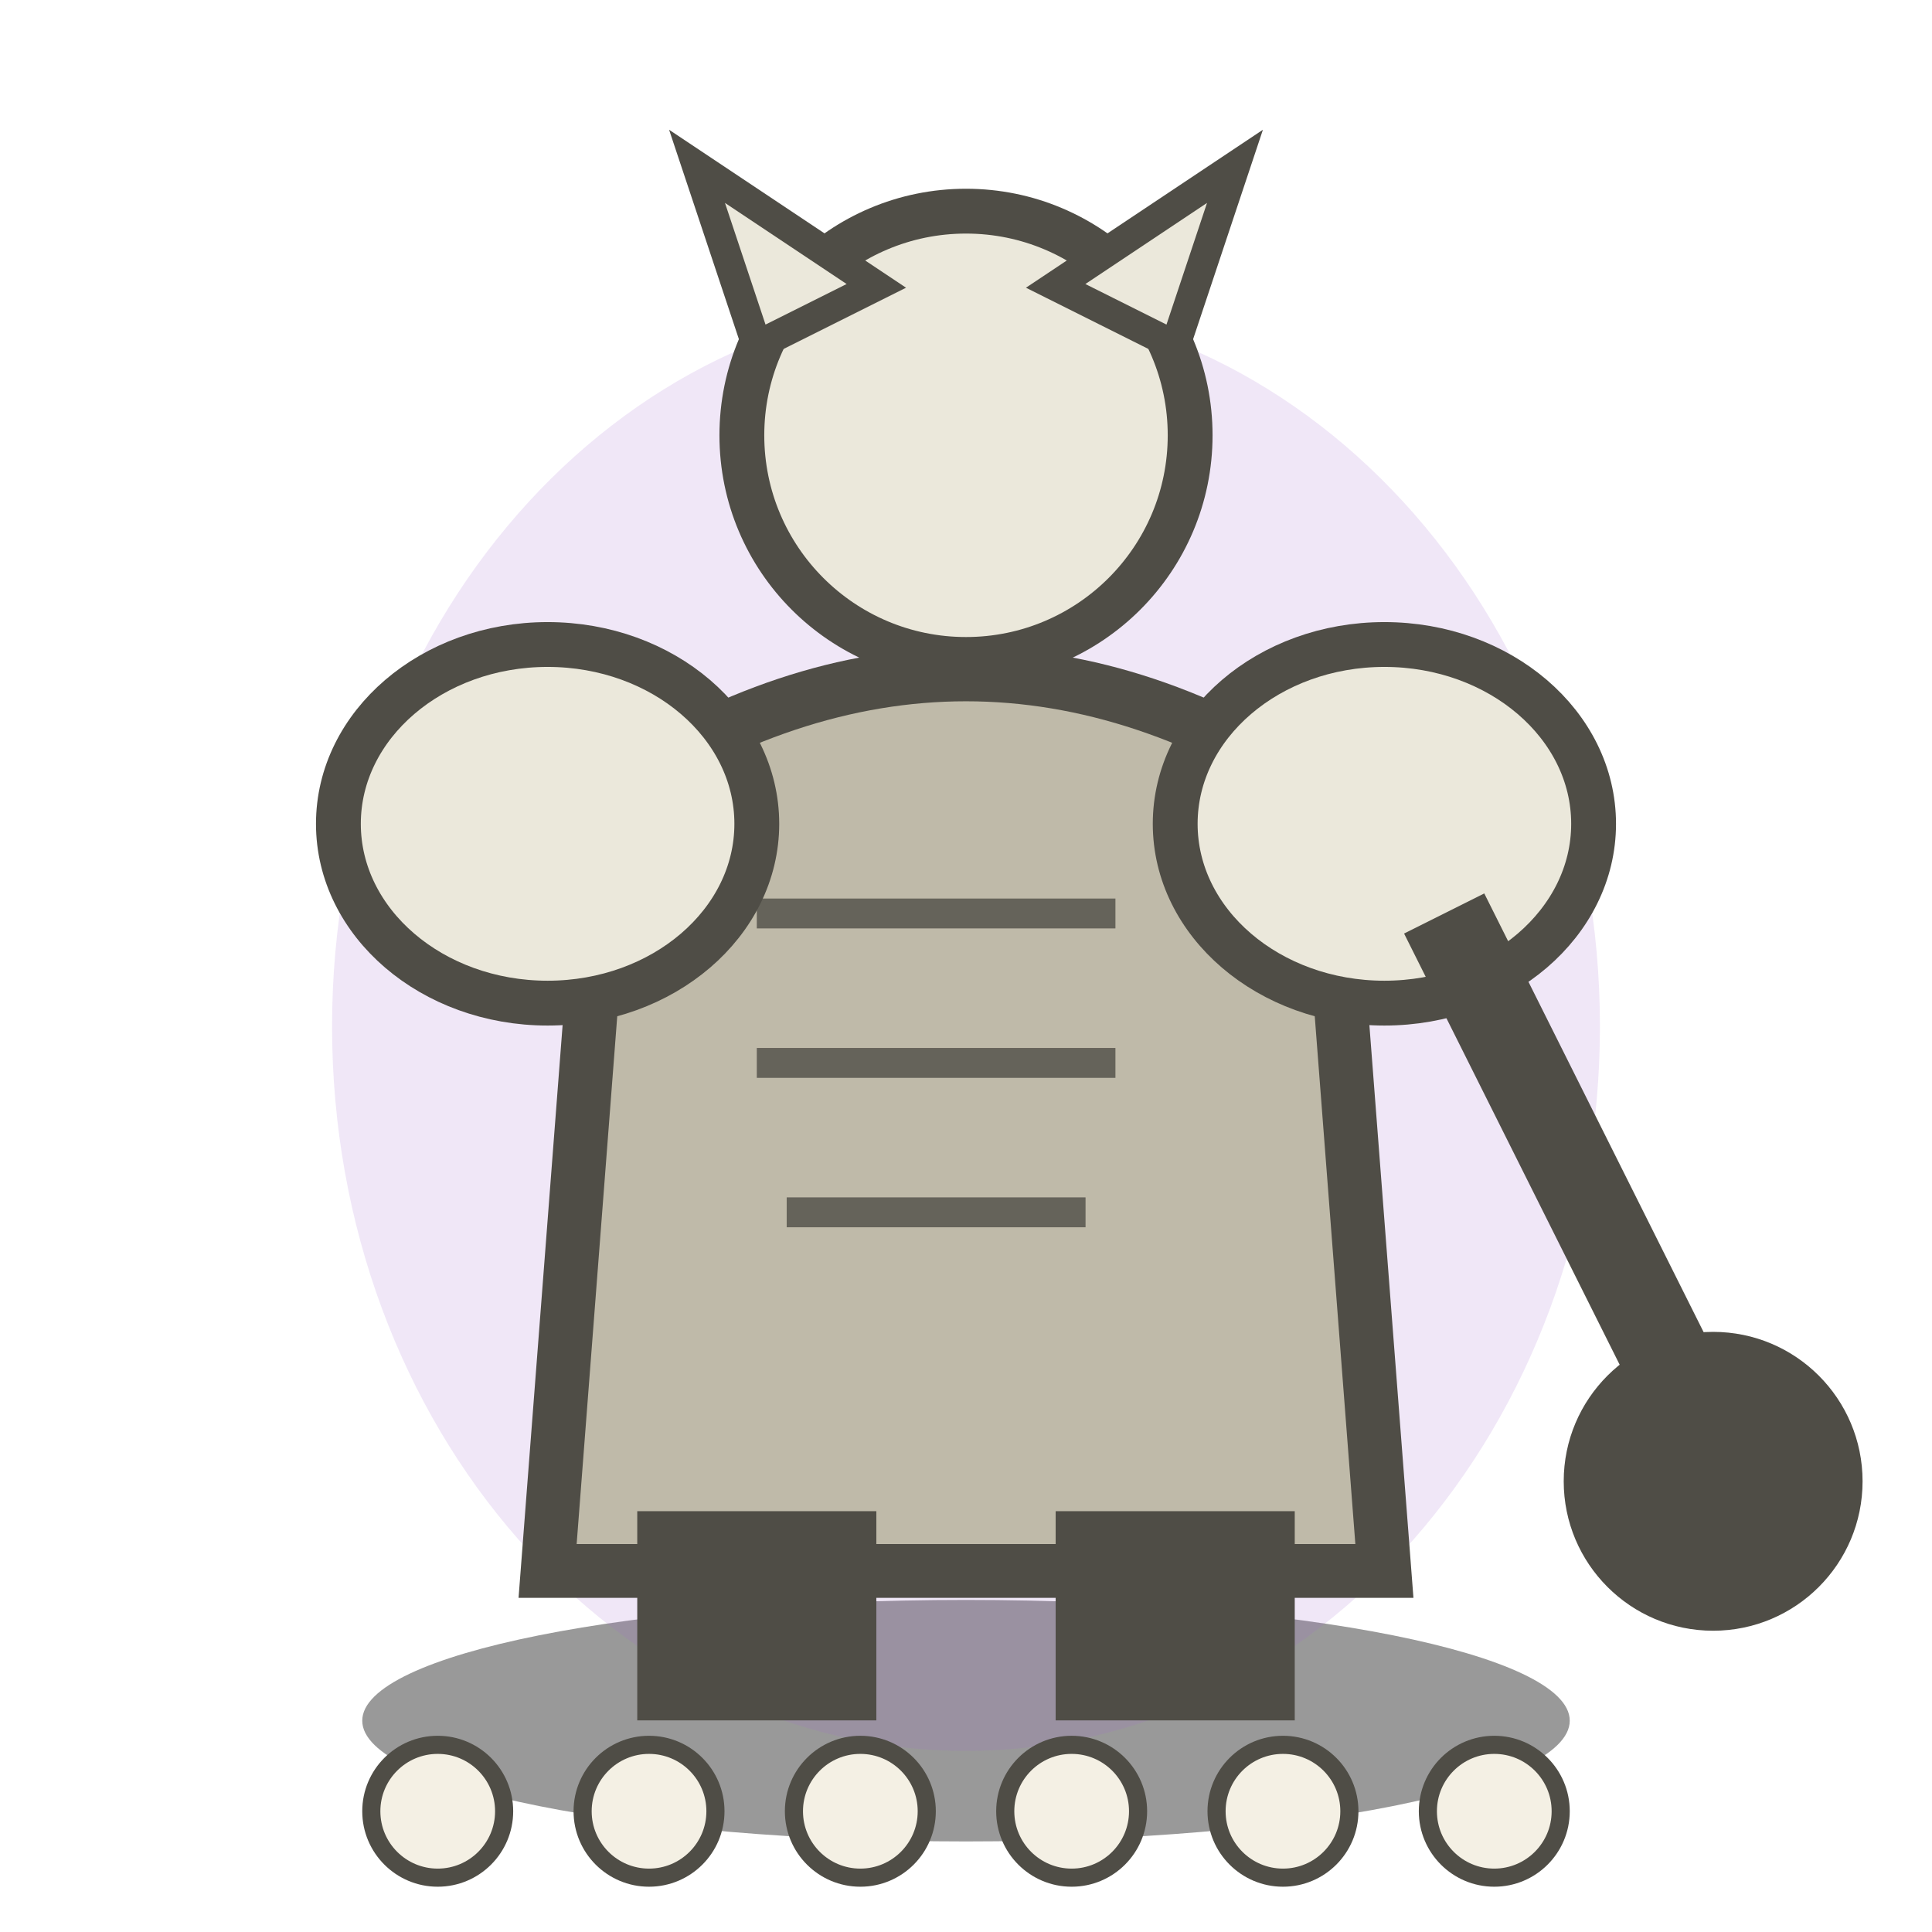
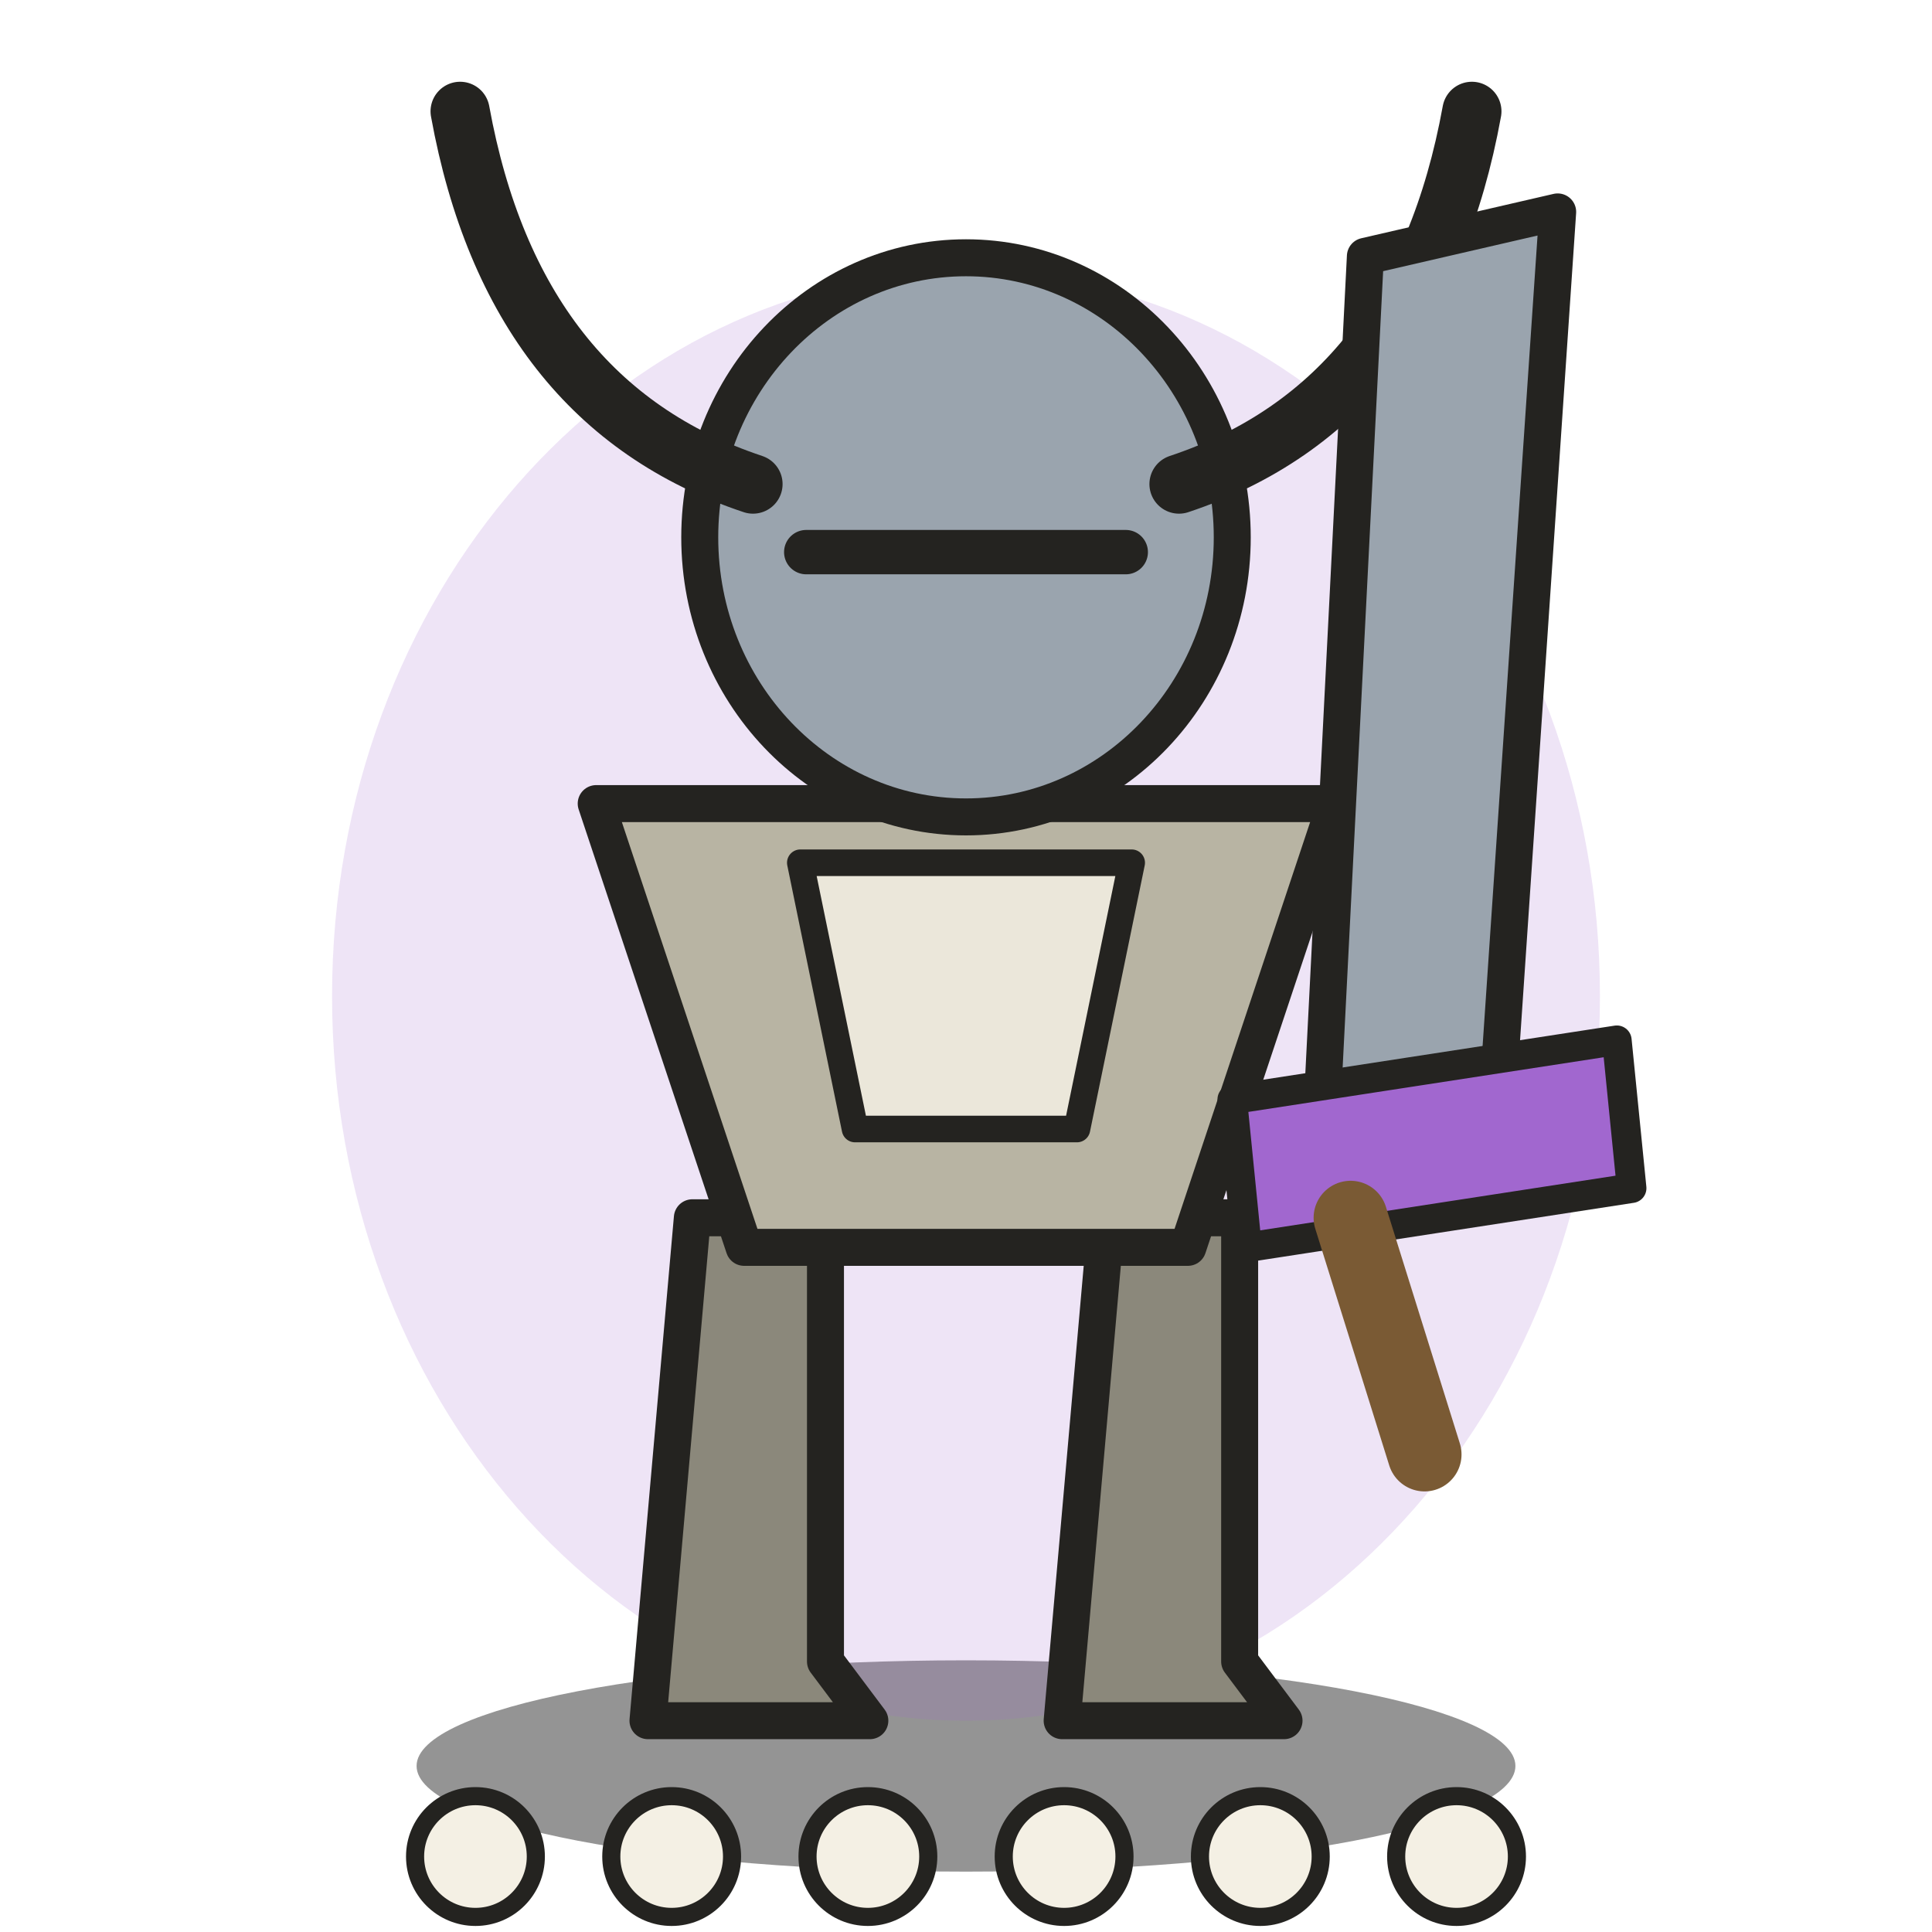
- <svg xmlns="http://www.w3.org/2000/svg" viewBox="0 0 64 64">
-   <ellipse cx="32" cy="57" rx="20" ry="4" fill="#000" opacity="0.40" />
-   <ellipse cx="32" cy="34" rx="21" ry="24" fill="#a167cf" opacity="0.16" />
-   <g transform="translate(32,56) scale(0.99) translate(-32,-56)">
-     <path d="M18,52 L20,26 Q32,18 44,26 L46,52 Z" fill="#bfbaa9" stroke="#4f4d46" stroke-width="1.8" />
-     <ellipse cx="18" cy="27" rx="7" ry="6" fill="#ebe8db" stroke="#4f4d46" stroke-width="1.5" />
-     <ellipse cx="46" cy="27" rx="7" ry="6" fill="#ebe8db" stroke="#4f4d46" stroke-width="1.5" />
-     <circle cx="32" cy="14" r="7.5" fill="#ebe8db" stroke="#4f4d46" stroke-width="1.5" />
-     <line x1="48" y1="30" x2="56" y2="46" stroke="#4f4d46" stroke-width="3" />
-     <circle cx="57" cy="49" r="5" fill="#4f4d46" />
-     <rect x="21" y="50" width="8" height="7" fill="#4f4d46" />
-     <rect x="35" y="50" width="8" height="7" fill="#4f4d46" />
-     <g stroke="#4f4d46" stroke-width="1" opacity="0.8">
-       <line x1="25" y1="30" x2="37" y2="30" />
-       <line x1="25" y1="35" x2="37" y2="35" />
-       <line x1="26" y1="40" x2="36" y2="40" />
-     </g>
-     <polygon points="25,11 23,5 29,9" fill="#ebe8db" stroke="#4f4d46" stroke-width="1" />
-     <polygon points="39,11 41,5 35,9" fill="#ebe8db" stroke="#4f4d46" stroke-width="1" />
+ <svg xmlns="http://www.w3.org/2000/svg" viewBox="0 0 128 128" width="128" height="128">
+   <ellipse cx="64.0" cy="117.0" rx="36.4" ry="7" fill="#000" opacity="0.42" />
+   <ellipse cx="64.0" cy="66" rx="42" ry="48" fill="#a167cf" opacity="0.18" />
+   <g transform="translate(64.0,114.0) scale(0.98) translate(-64.0,-114.0)">
+     <polygon points="45.5,80.0 54.5,80.0 54.5,110.0 57.5,114.0 42.5,114.0" fill="#8b887b" stroke="#242320" stroke-width="2.5" stroke-linejoin="round" />
+     <polygon points="73.5,80.0 82.5,80.0 82.5,110.0 85.5,114.0 70.5,114.0" fill="#8b887b" stroke="#242320" stroke-width="2.5" stroke-linejoin="round" />
+     <polygon points="39.0,52.0 89.0,52.0 79.0,82.0 49.0,82.0" fill="#b8b4a3" stroke="#242320" stroke-width="2.5" stroke-linejoin="round" />
+     <polygon points="52.8,56.0 75.2,56.0 71.5,74.0 56.5,74.0" fill="#ebe7da" stroke="#242320" stroke-width="1.8" stroke-linejoin="round" />
+     <ellipse cx="64.0" cy="34.0" rx="18.0" ry="18.9" fill="#9aa4ae" stroke="#242320" stroke-width="2.5" />
+     <path d="M 49.6 30.4 q -16.2 -5.4 -19.8 -25.2" fill="none" stroke="#242320" stroke-width="4.0" stroke-linejoin="round" stroke-linecap="round" />
+     <path d="M 78.4 30.4 q 16.2 -5.4 19.8 -25.2" fill="none" stroke="#242320" stroke-width="4.0" stroke-linejoin="round" stroke-linecap="round" />
+     <path d="M 53.2 35.0 L 74.8 35.0" fill="none" stroke="#242320" stroke-width="3.0" stroke-linecap="round" stroke-linejoin="round" />
+     <polygon points="88.0,74.0 100.0,71.0 104.0,12.0 91.0,15.0" fill="#9aa4ae" stroke="#242320" stroke-width="2.5" stroke-linejoin="round" />
+     <polygon points="82.0,72.0 108.0,68.0 109.0,78.0 83.0,82.0" fill="#a167cf" stroke="#242320" stroke-width="2.0" stroke-linejoin="round" />
+     <path d="M 90 80 L 95 96" fill="none" stroke="#7a5a34" stroke-width="5.0" stroke-linecap="round" stroke-linejoin="round" />
  </g>
-   <g stroke="#4f4d46" stroke-width="0.6">
-     <circle cx="14.5" cy="60" r="2.2" fill="#f4f0e4" />
-     <circle cx="21.5" cy="60" r="2.2" fill="#f4f0e4" />
-     <circle cx="28.5" cy="60" r="2.2" fill="#f4f0e4" />
-     <circle cx="35.5" cy="60" r="2.2" fill="#f4f0e4" />
-     <circle cx="42.5" cy="60" r="2.2" fill="#f4f0e4" />
-     <circle cx="49.5" cy="60" r="2.2" fill="#f4f0e4" />
-   </g>
+   <circle cx="31.5" cy="123.0" r="4.0" fill="#f4f0e4" stroke="#242320" stroke-width="1.2" />
+   <circle cx="44.5" cy="123.0" r="4.0" fill="#f4f0e4" stroke="#242320" stroke-width="1.2" />
+   <circle cx="57.5" cy="123.0" r="4.0" fill="#f4f0e4" stroke="#242320" stroke-width="1.2" />
+   <circle cx="70.5" cy="123.0" r="4.0" fill="#f4f0e4" stroke="#242320" stroke-width="1.2" />
+   <circle cx="83.5" cy="123.0" r="4.0" fill="#f4f0e4" stroke="#242320" stroke-width="1.2" />
+   <circle cx="96.5" cy="123.0" r="4.0" fill="#f4f0e4" stroke="#242320" stroke-width="1.2" />
</svg>
